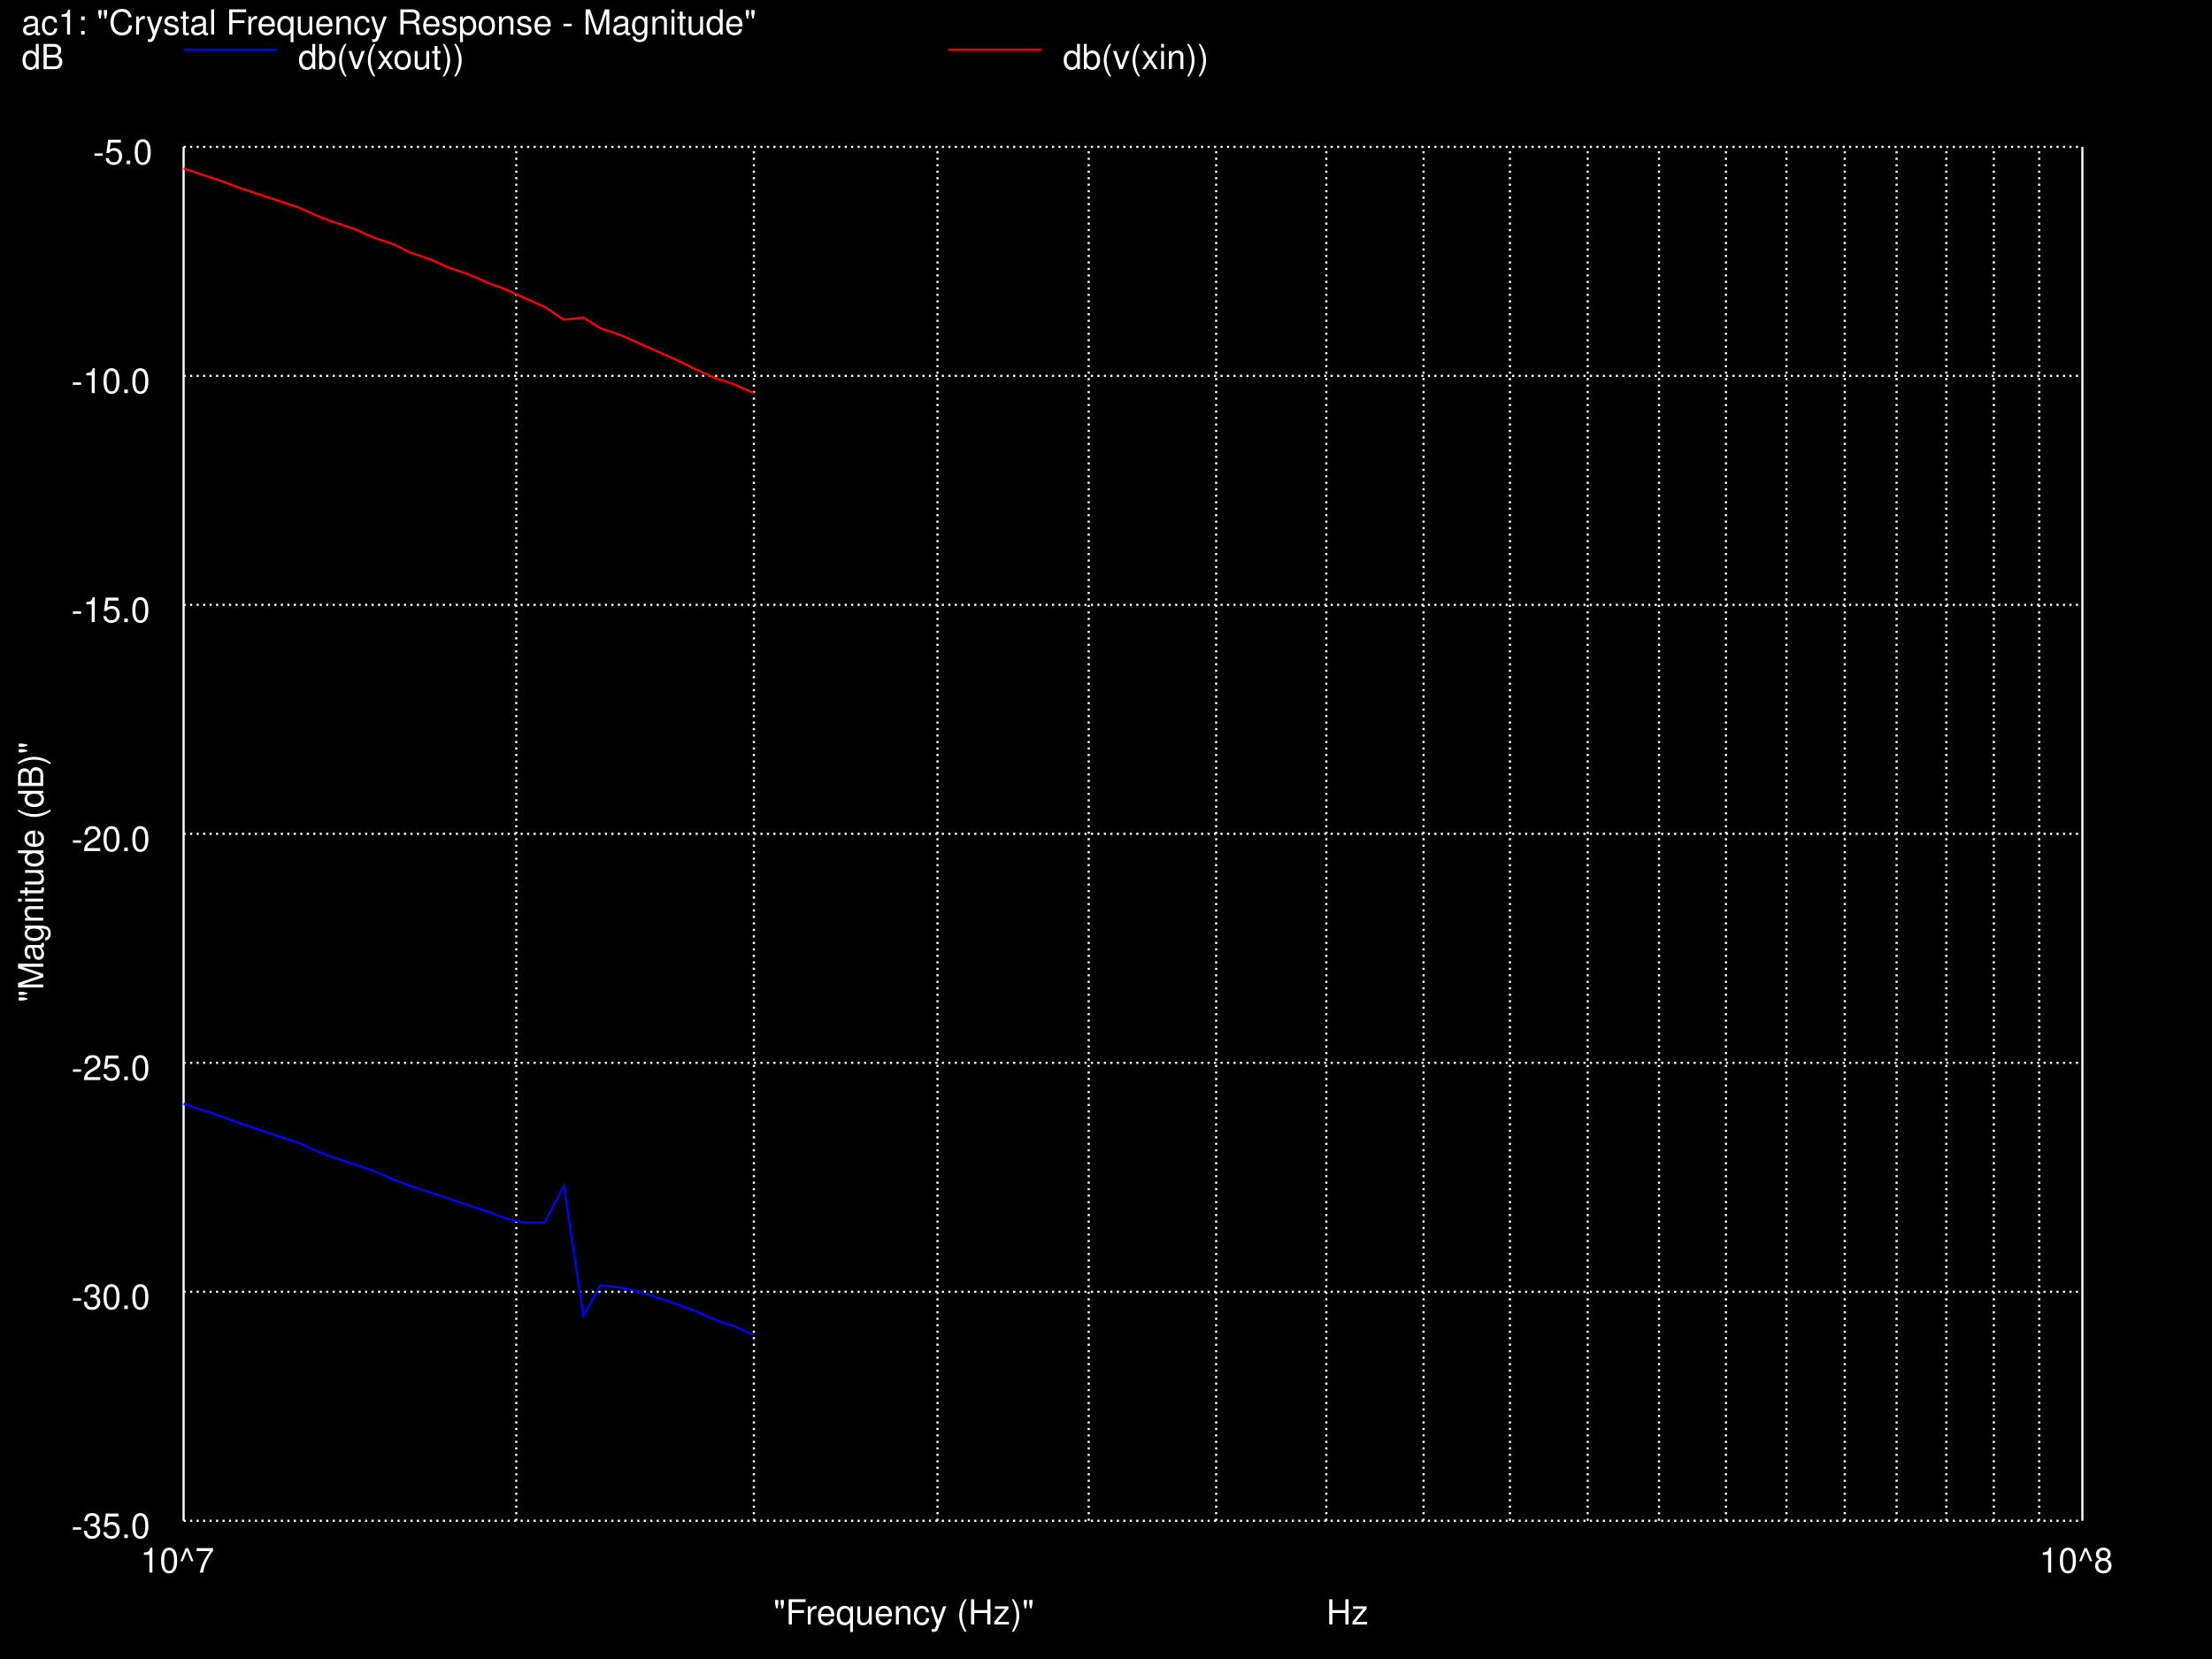
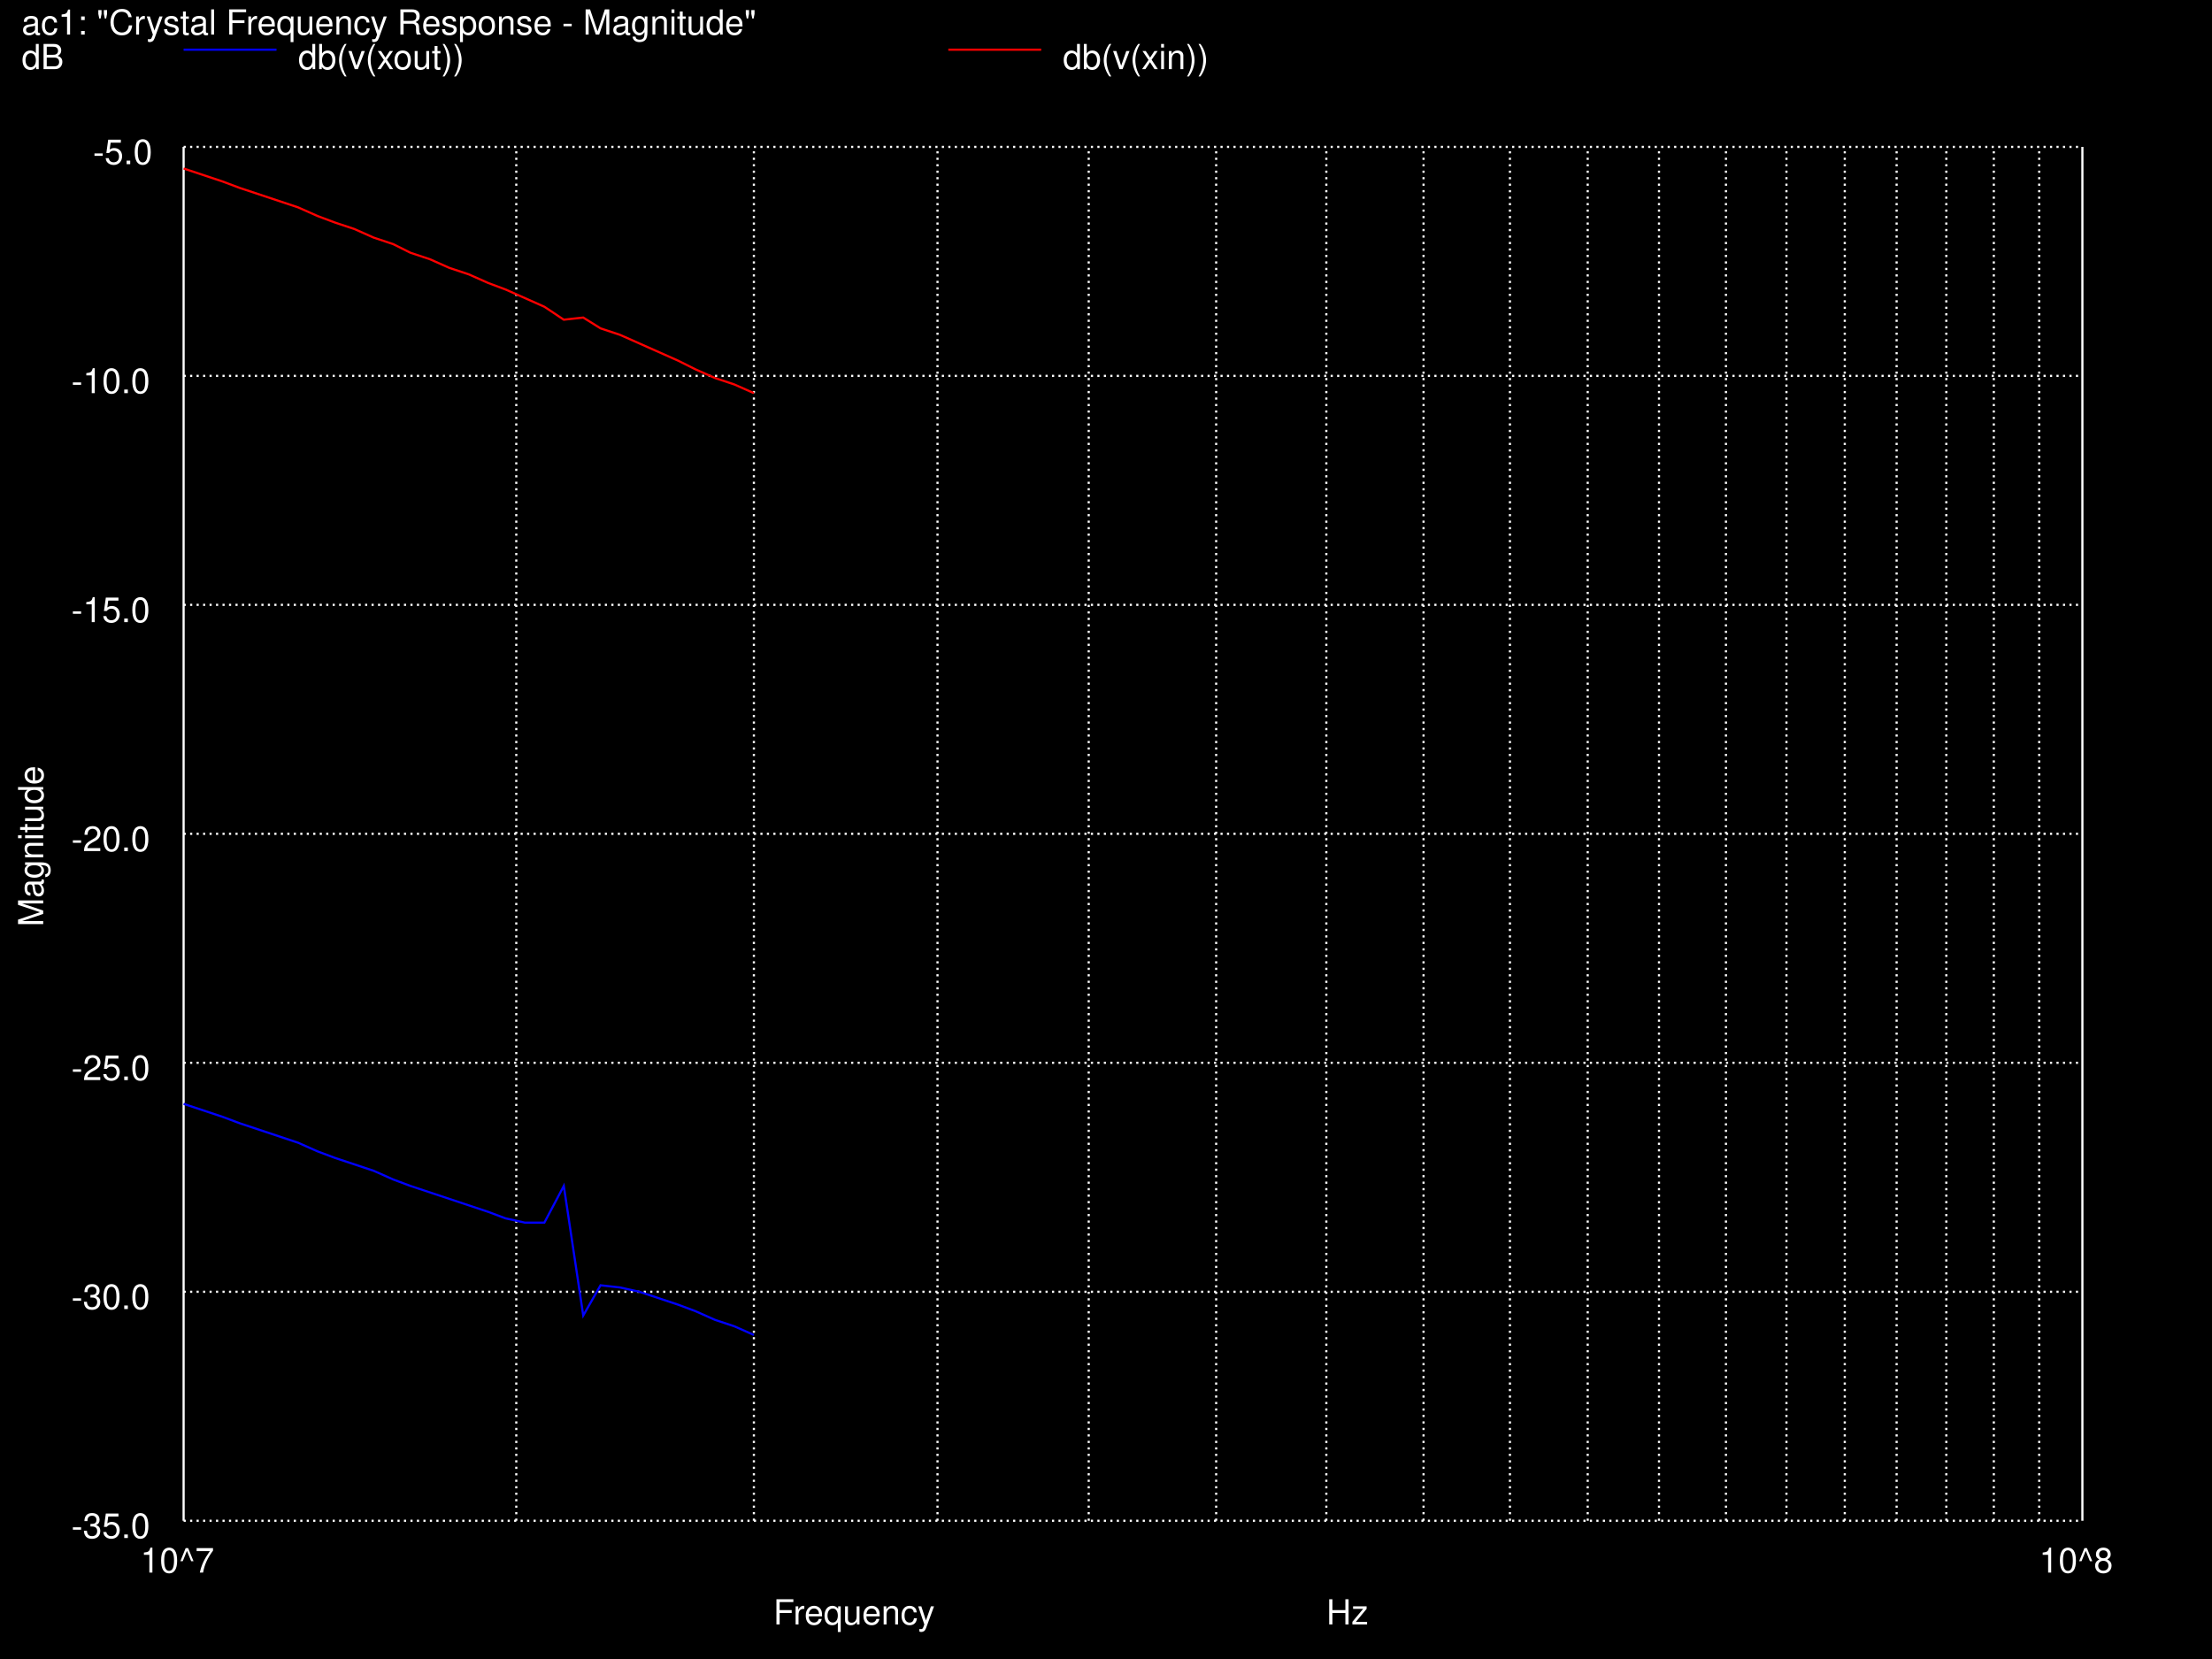
<svg xmlns="http://www.w3.org/2000/svg" version="1.1" width="100%" height="100%" viewBox="0 0 1024 768" style="fill: none; font-family: Helvetica;  font: Helvetica; ">
  <rect x="0" y="0" width="1024" height="768" fill="black" stroke="none" />
  <text stroke="none" fill="white" font-size="16" x="358" y="752">
- "Frequency (Hz)"
+ Frequency
</text>
-   <text transform="rotate(-90, 20, 464)" stroke="none" fill="white" font-size="16" x="20" y="464">
- "Magnitude (dB)"
+   <text transform="rotate(-90, 20, 429)" stroke="none" fill="white" font-size="16" x="20" y="429">
+ Magnitude
</text>
  <text stroke="none" fill="white" font-size="16" x="10" y="16">
ac1: "Crystal Frequency Response - Magnitude"
</text>
  <path stroke="white" d="M85 704l0 -636" />
  <text stroke="none" fill="white" font-size="16" x="65" y="728">
10^7
</text>
  <path stroke="white" stroke-dasharray="1,2" d="M239 704l0 -636M349 704l0 -636M434 704l0 -636M504 704l0 -636M563 704l0 -636M614 704l0 -636M659 704l0 -636M699 704l0 -636M735 704l0 -636M768 704l0 -636M799 704l0 -636M827 704l0 -636M854 704l0 -636" />
  <path stroke="white" stroke-dasharray="1,2" d="M878 704l0 -636M901 704l0 -636M923 704l0 -636M944 704l0 -636" />
  <path stroke="white" d="M964 704l0 -636" />
  <text stroke="none" fill="white" font-size="16" x="944" y="728">
10^8
</text>
  <text stroke="none" fill="white" font-size="16" x="614" y="752">
Hz
</text>
  <path stroke="white" stroke-dasharray="1,2" d="M85 704l879 0" />
  <text stroke="none" fill="white" font-size="16" x="33" y="712">
-35.0
</text>
  <path stroke="white" stroke-dasharray="1,2" d="M85 598l879 0" />
  <text stroke="none" fill="white" font-size="16" x="33" y="606">
-30.0
</text>
  <path stroke="white" stroke-dasharray="1,2" d="M85 492l879 0" />
  <text stroke="none" fill="white" font-size="16" x="33" y="500">
-25.0
</text>
  <path stroke="white" stroke-dasharray="1,2" d="M85 386l879 0" />
  <text stroke="none" fill="white" font-size="16" x="33" y="394">
-20.0
</text>
  <path stroke="white" stroke-dasharray="1,2" d="M85 280l879 0" />
  <text stroke="none" fill="white" font-size="16" x="33" y="288">
-15.0
</text>
  <path stroke="white" stroke-dasharray="1,2" d="M85 174l879 0" />
  <text stroke="none" fill="white" font-size="16" x="33" y="182">
-10.0
</text>
  <path stroke="white" stroke-dasharray="1,2" d="M85 68l879 0" />
  <text stroke="none" fill="white" font-size="16" x="43" y="76">
-5.0
</text>
  <text stroke="none" fill="white" font-size="16" x="10" y="32">
dB
</text>
  <path stroke="red" d="M439 23l43 0" />
  <text stroke="none" fill="white" font-size="16" x="492" y="32">
db(v(xin))
</text>
  <path stroke="red" d="M85 78l18 6 8 3 27 9 9 4 8 3 9 3 9 4 9 3 8 4 9 3 9 4 9 3 9 4 8 3 18 8 9 6 9 -1 8 5 9 3 27 12 8 4 9 4 9 3 9 4" />
  <path stroke="blue" d="M85 23l43 0" />
  <text stroke="none" fill="white" font-size="16" x="138" y="32">
db(v(xout))
</text>
  <path stroke="blue" d="M85 511l18 6 8 3 27 9 9 4 8 3 18 6 9 4 8 3 36 12 8 3 9 2 9 0 9 -17 9 60 8 -14 9 1 9 2 18 6 8 3 9 4 9 3 9 4" />
</svg>
